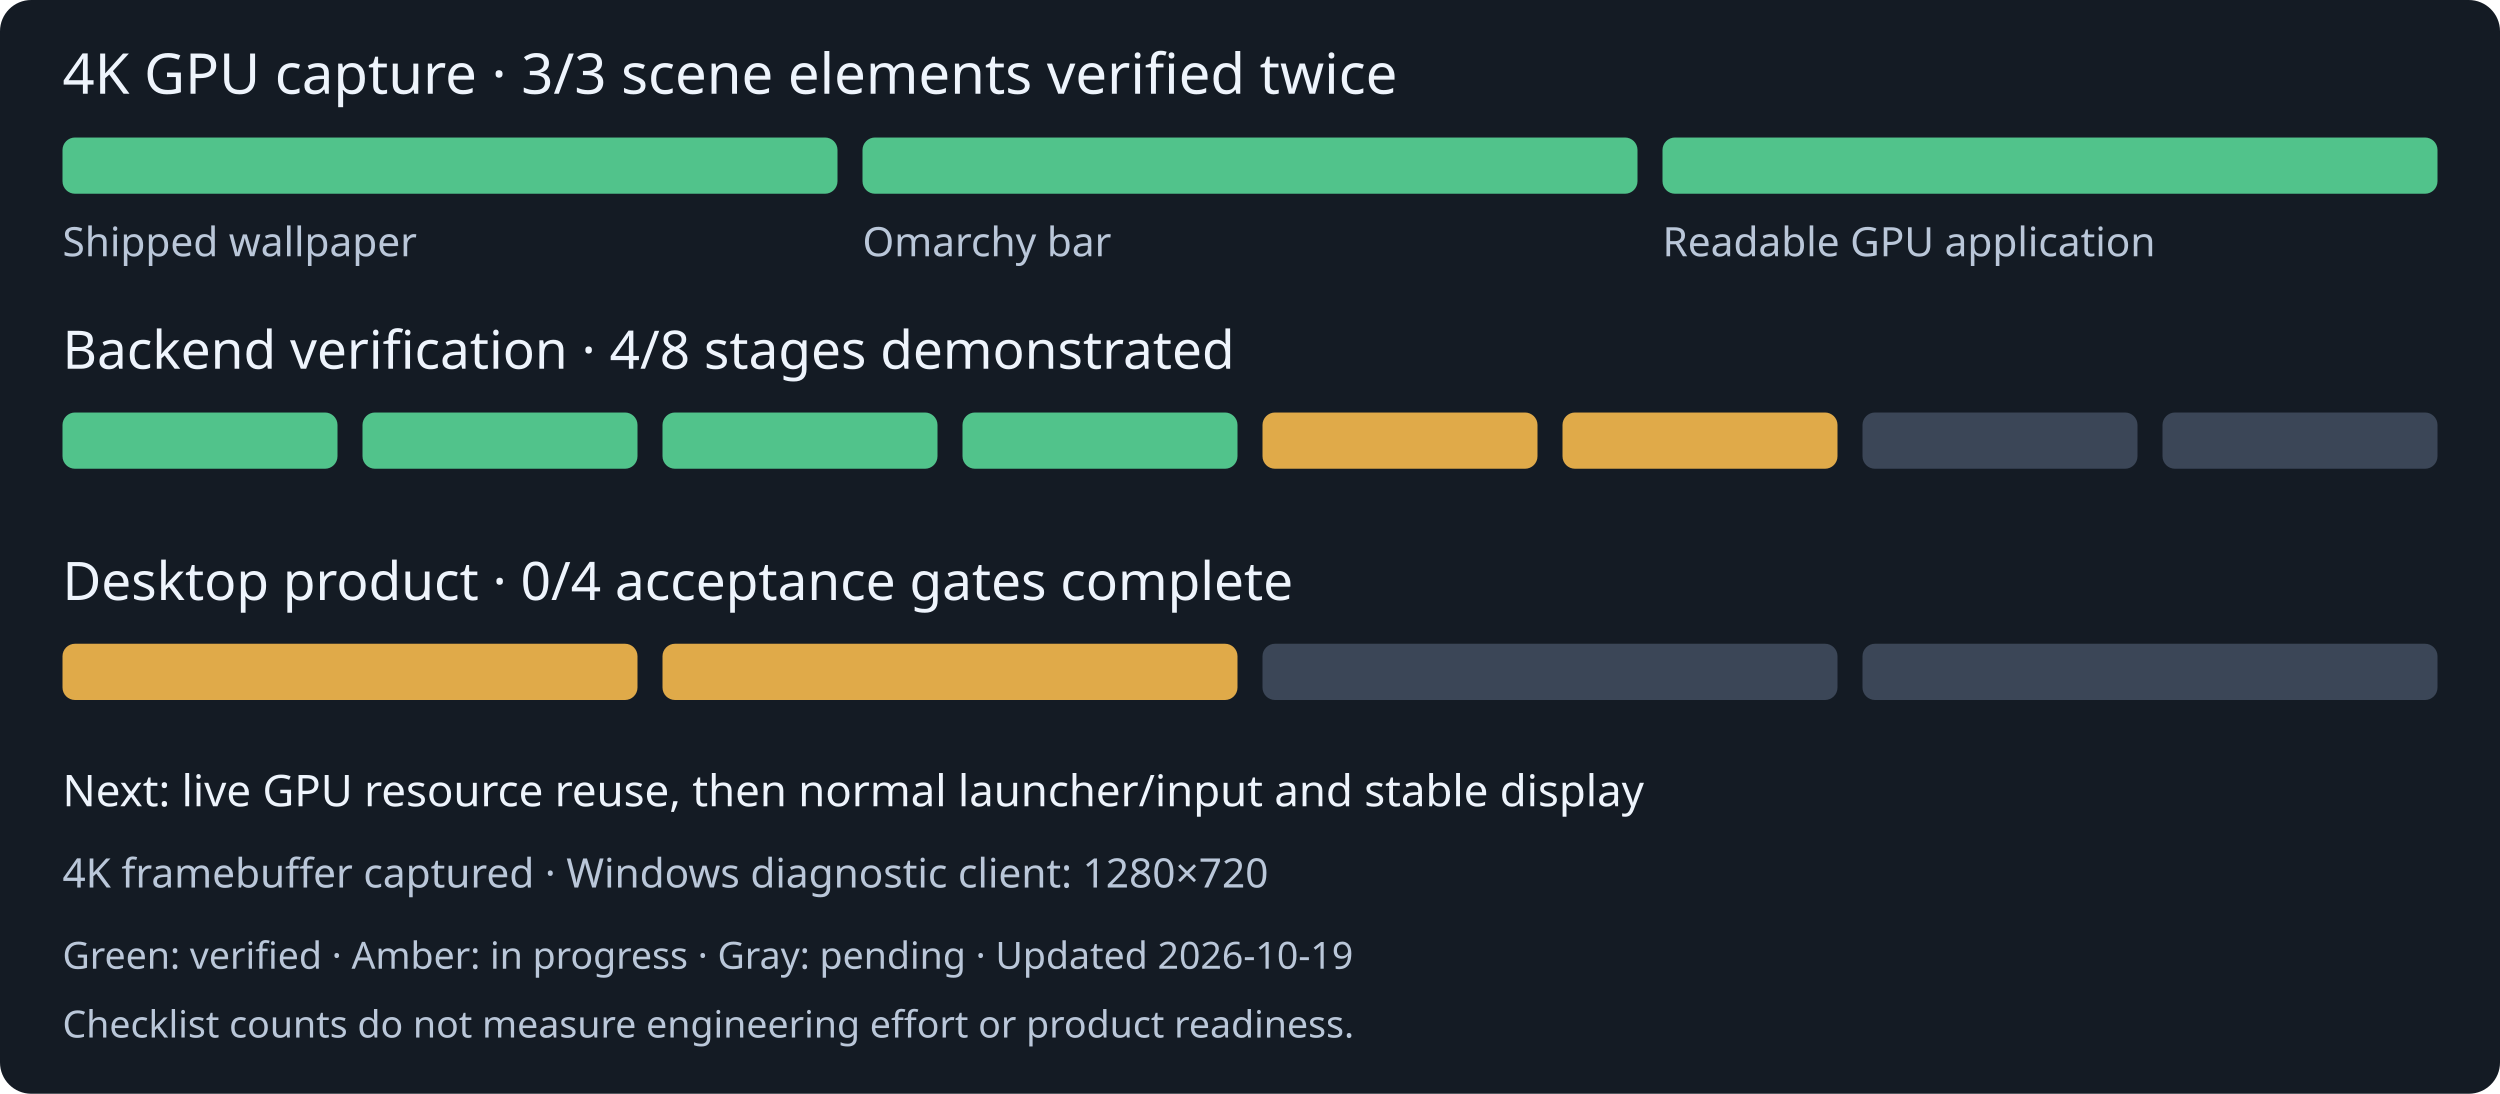
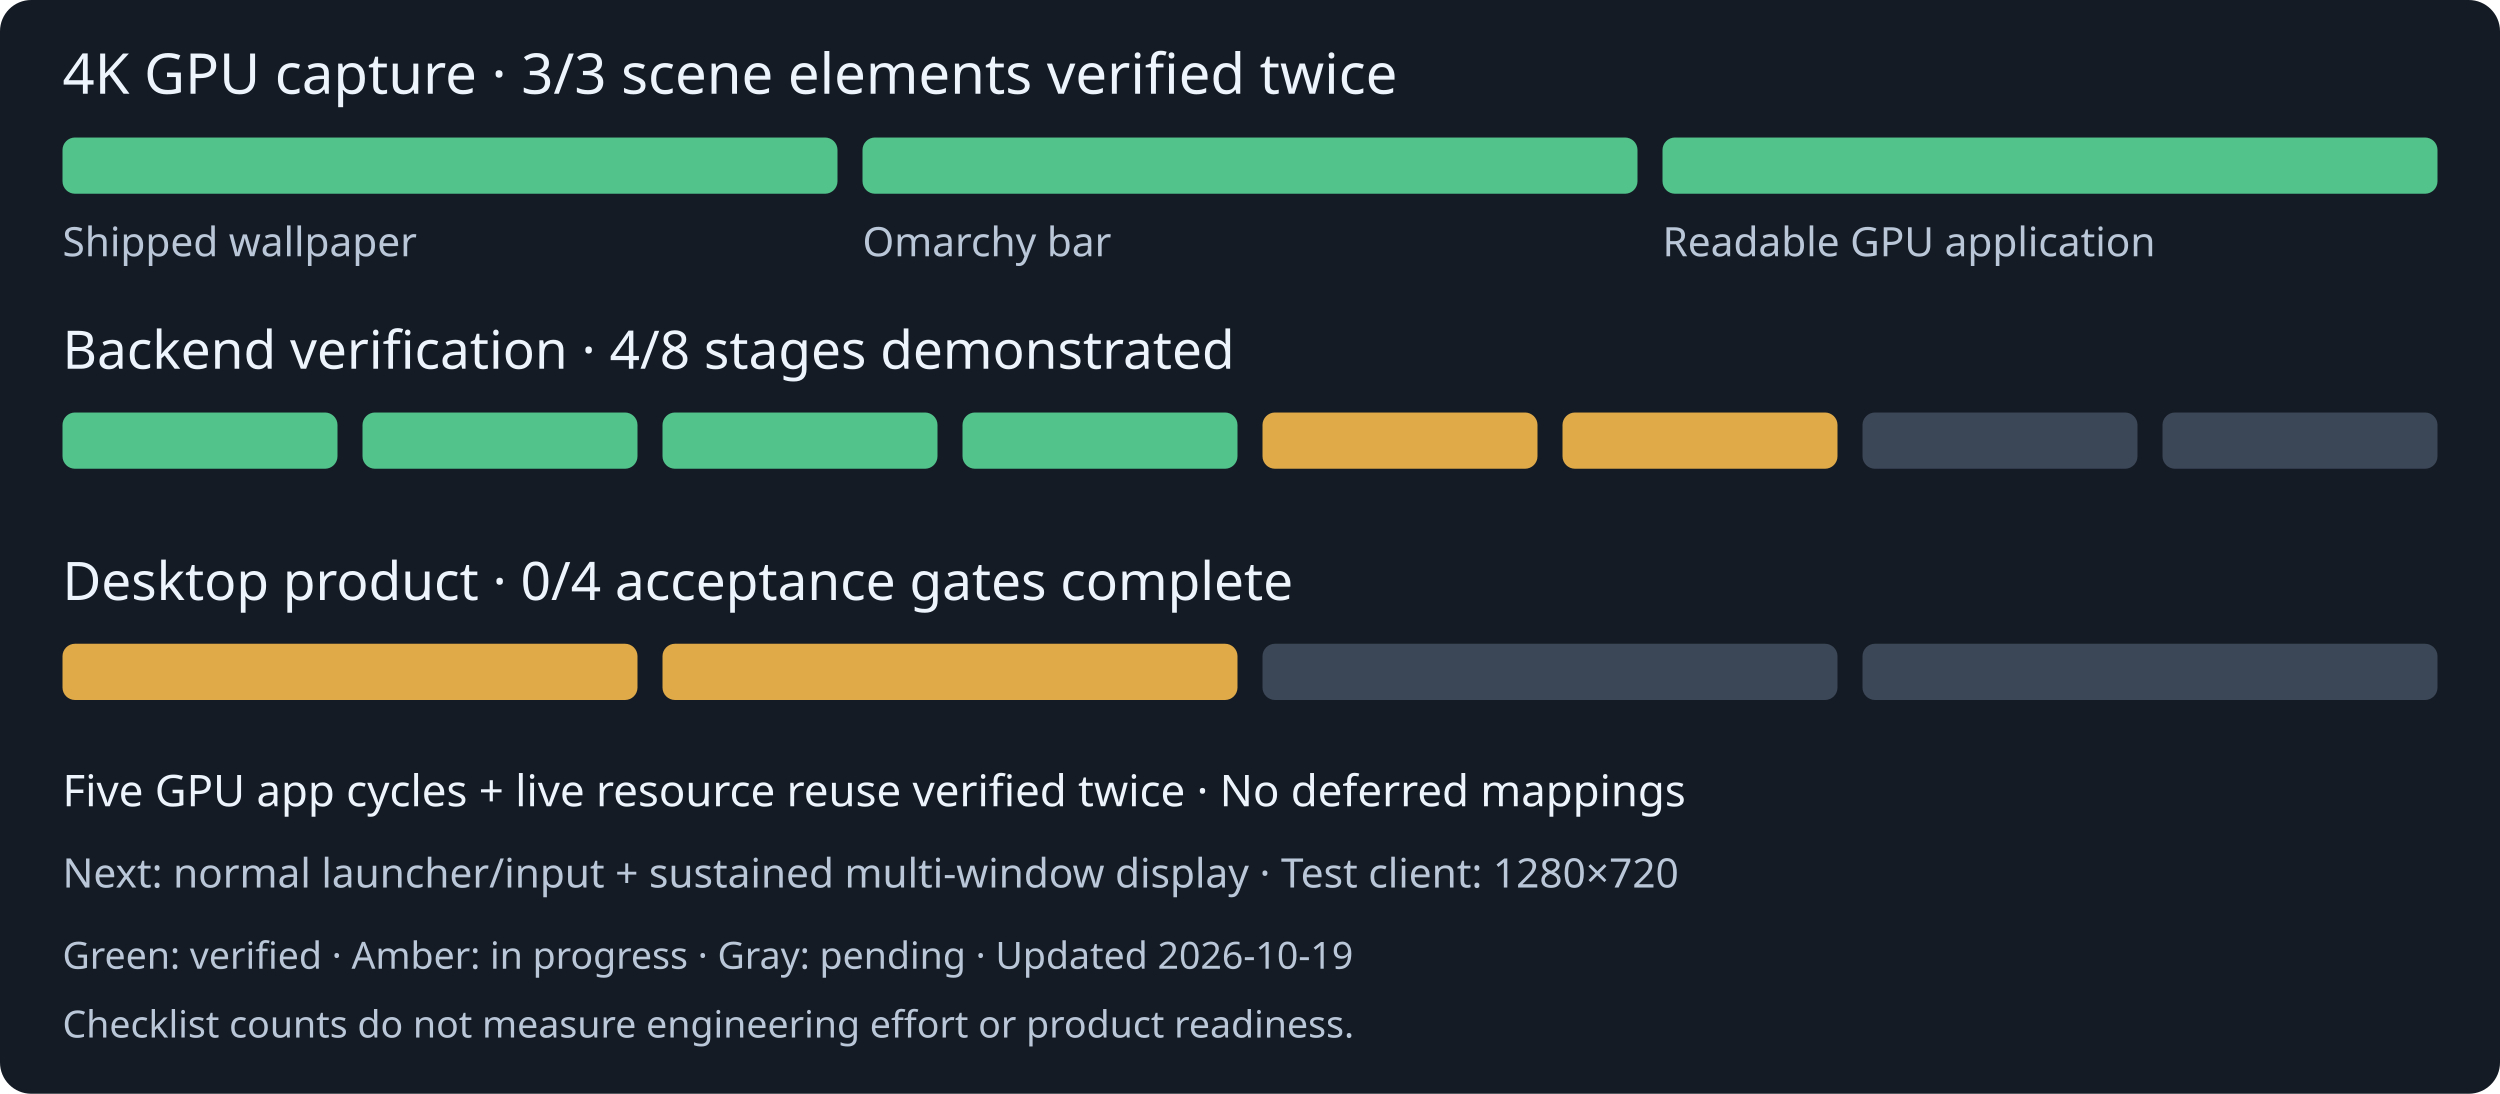
<svg xmlns="http://www.w3.org/2000/svg" width="800" height="350" viewBox="0 0 800 350" role="img" aria-labelledby="title desc">
  <rect width="800" height="350" rx="10" fill="#141b24" />
  <g font-family="sans-serif">
    <text x="20" y="30" fill="#eef4fc" font-size="18">4K GPU capture · 3/3 scene elements verified twice</text>
    <g transform="translate(20 44)" fill="#51c38b">
      <rect width="248" height="18" rx="4" />
      <rect x="256" width="248" height="18" rx="4" />
      <rect x="512" width="248" height="18" rx="4" />
    </g>
    <g fill="#bac7d9" font-size="13">
      <text x="20" y="82">Shipped wallpaper</text>
      <text x="276" y="82">Omarchy bar</text>
      <text x="532" y="82">Readable GPU application</text>
    </g>
    <text x="20" y="118" fill="#eef4fc" font-size="17">Backend verification · 4/8 stages demonstrated</text>
    <g transform="translate(20 132)">
      <rect width="88" height="18" rx="4" fill="#51c38b" />
      <rect x="96" width="88" height="18" rx="4" fill="#51c38b" />
      <rect x="192" width="88" height="18" rx="4" fill="#51c38b" />
      <rect x="288" width="88" height="18" rx="4" fill="#51c38b" />
      <rect x="384" width="88" height="18" rx="4" fill="#e0aa49" />
      <rect x="480" width="88" height="18" rx="4" fill="#e0aa49" />
      <rect x="576" width="88" height="18" rx="4" fill="#3b4657" />
      <rect x="672" width="88" height="18" rx="4" fill="#3b4657" />
    </g>
    <text x="20" y="192" fill="#eef4fc" font-size="17">Desktop product · 0/4 acceptance gates complete</text>
    <g transform="translate(20 206)">
      <rect width="184" height="18" rx="4" fill="#e0aa49" />
      <rect x="192" width="184" height="18" rx="4" fill="#e0aa49" />
      <rect x="384" width="184" height="18" rx="4" fill="#3b4657" />
      <rect x="576" width="184" height="18" rx="4" fill="#3b4657" />
    </g>
-     <text x="20" y="258" fill="#eef4fc" font-size="14">Next: live GPU resource reuse, then normal launcher/input and stable display</text>
-     <text x="20" y="284" fill="#bac7d9" font-size="13">4K framebuffer captured · Windows diagnostic client: 1280×720</text>
+     <text x="20" y="258" fill="#eef4fc" font-size="14">Five GPU app cycles + live resource reuse verified twice · No deferred mappings</text>
+     <text x="20" y="284" fill="#bac7d9" font-size="13">Next: normal launcher/input + sustained multi-window display · Test client: 1280×720</text>
    <text x="20" y="310" fill="#bac7d9" font-size="12">Green: verified · Amber: in progress · Gray: pending · Updated 2026-10-19</text>
    <text x="20" y="332" fill="#bac7d9" font-size="12">Checklist counts do not measure engineering effort or product readiness.</text>
  </g>
</svg>
